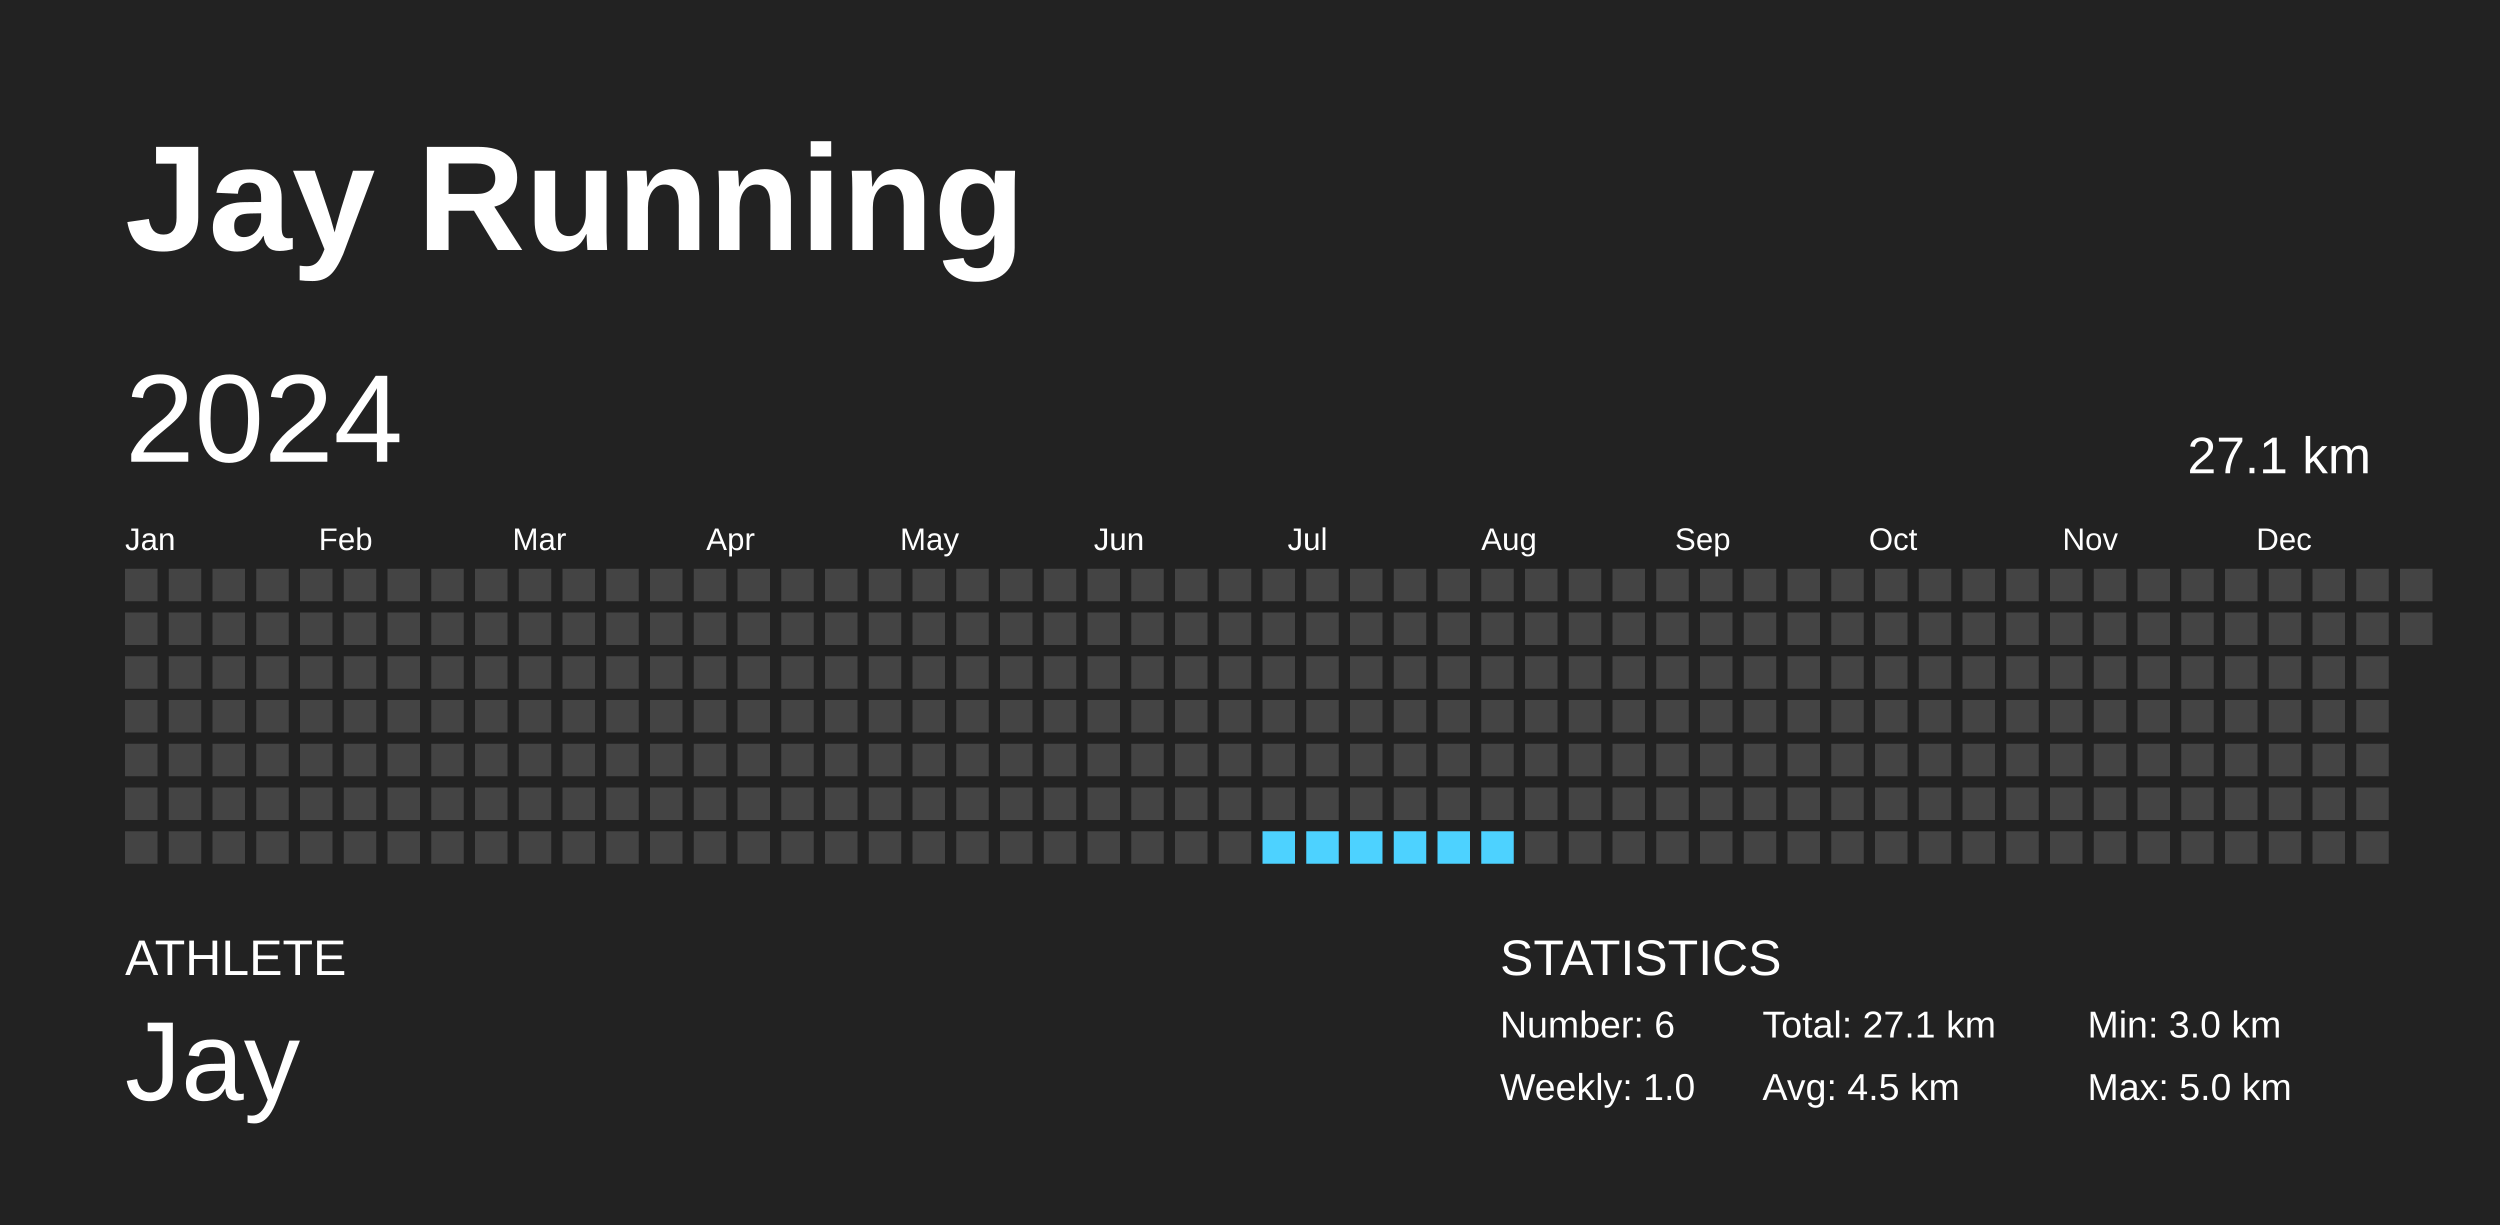
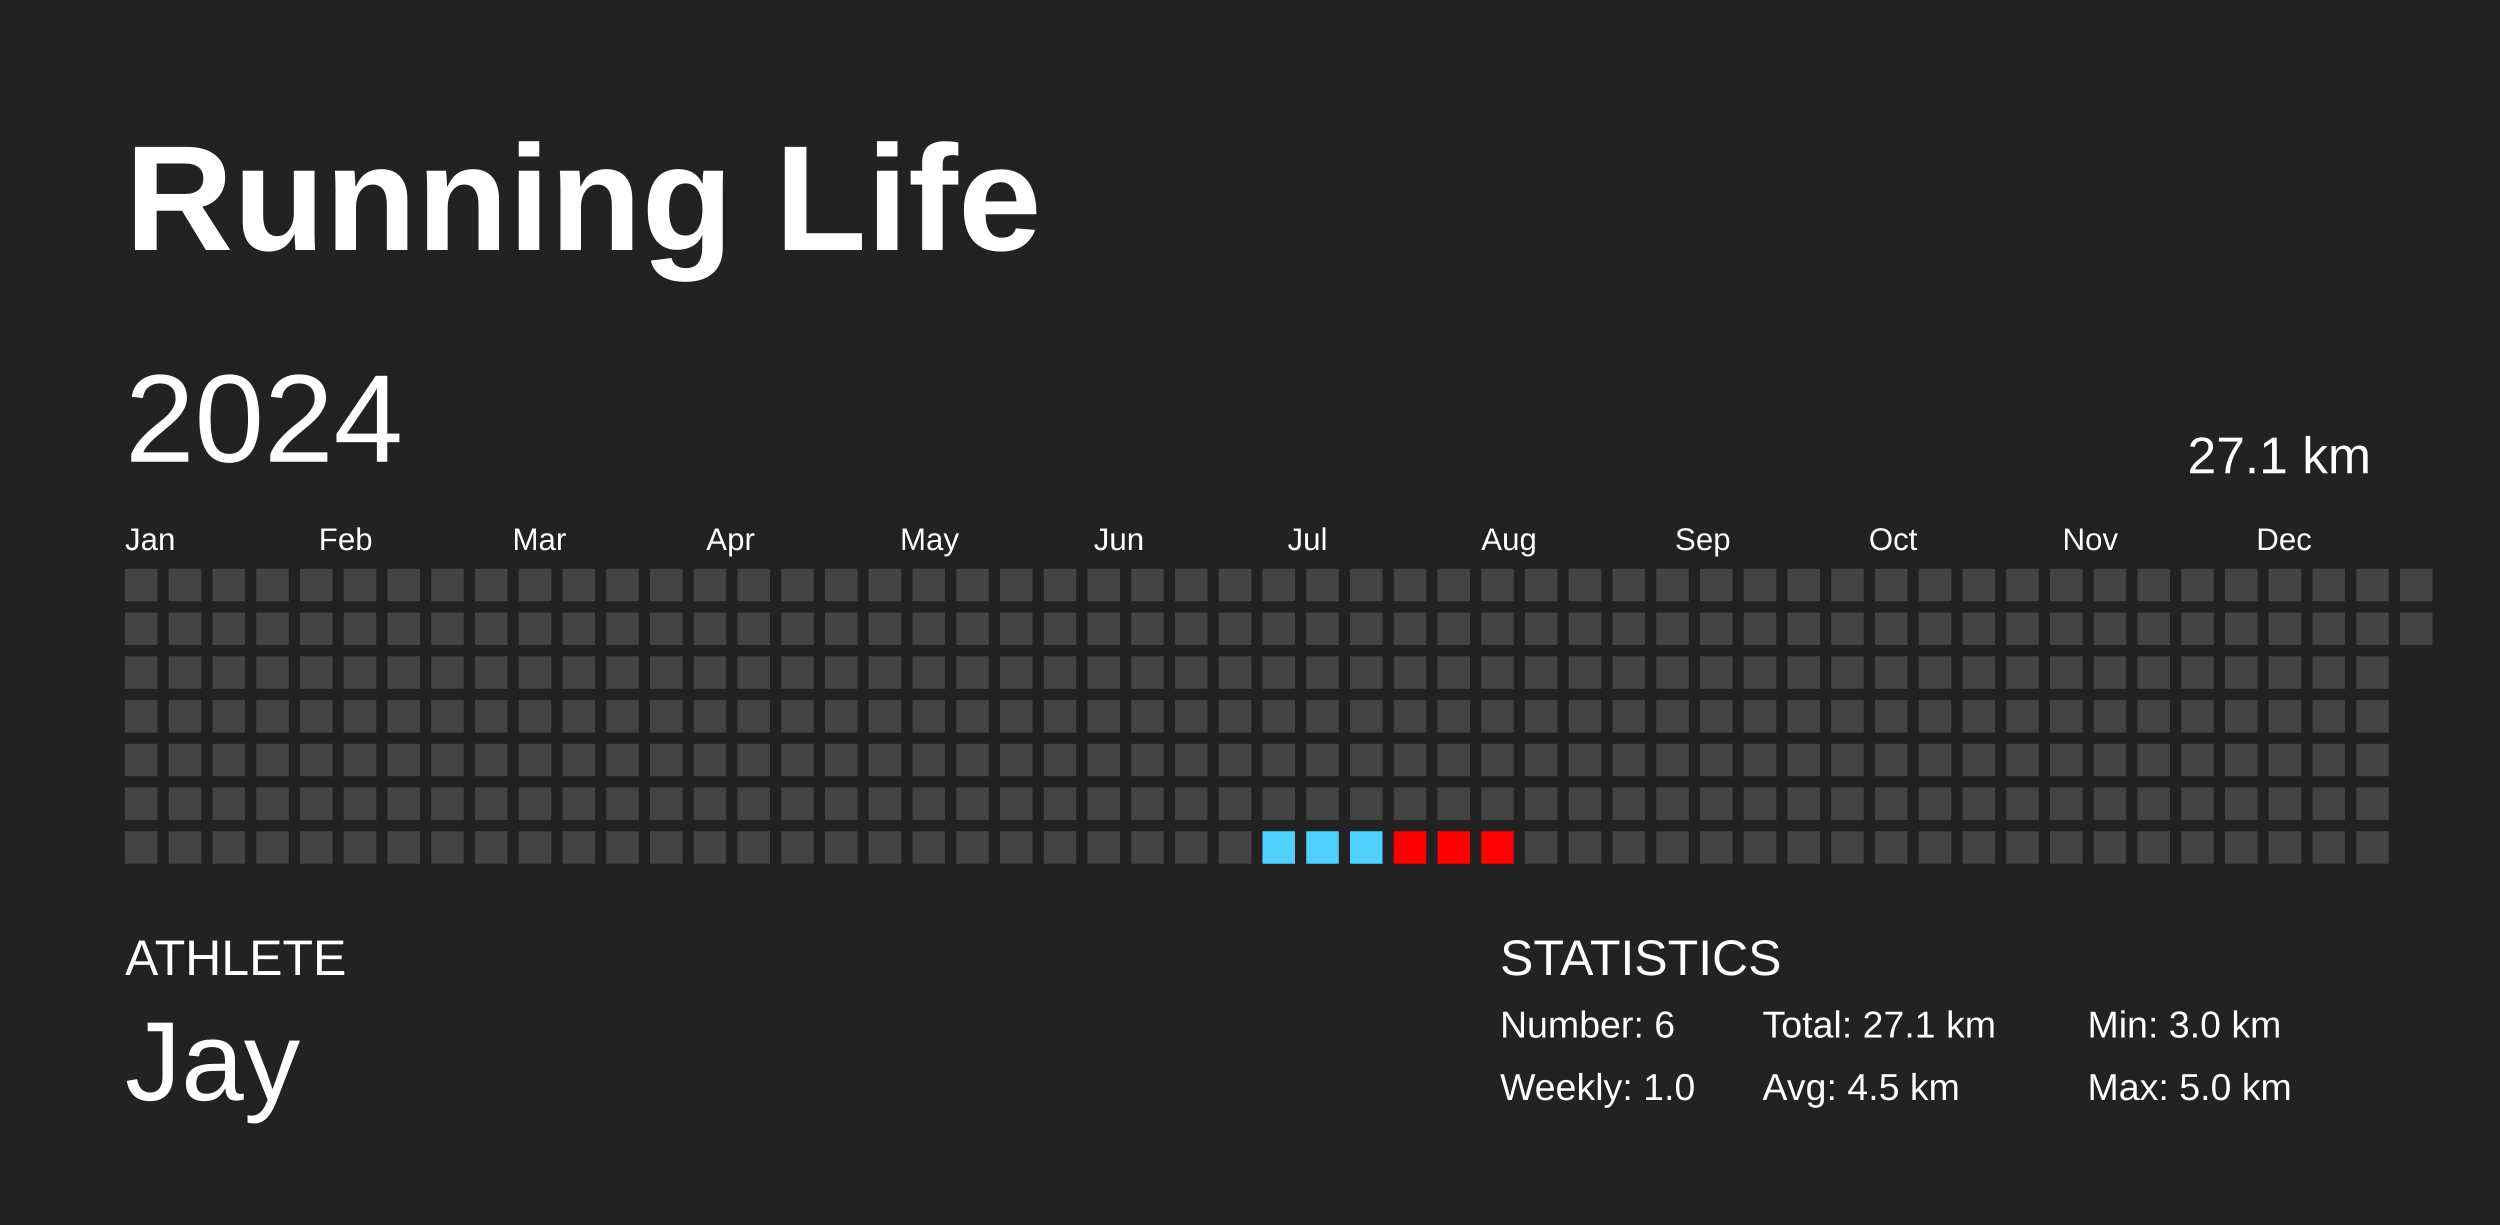
<svg xmlns="http://www.w3.org/2000/svg" baseProfile="full" height="98mm" version="1.1" viewBox="0,0,200,98" width="200mm">
  <defs />
  <rect fill="#222222" height="98" width="200" x="0" y="0" />
-   <text fill="#FFFFFF" style="font-size:12px; font-family:Arial; font-weight:bold;" x="10" y="20">Jay Running</text>
+   <text fill="#FFFFFF" style="font-size:12px; font-family:Arial; font-weight:bold;" x="10" y="20">Running Life</text>
  <text fill="#FFFFFF" style="font-size:4px; font-family:Arial" x="10" y="78">ATHLETE</text>
  <text fill="#FFFFFF" style="font-size:9px; font-family:Arial" x="10" y="88">Jay</text>
  <text fill="#FFFFFF" style="font-size:4px; font-family:Arial" x="120" y="78">STATISTICS</text>
  <text fill="#FFFFFF" style="font-size:3px; font-family:Arial" x="120" y="83">Number: 6</text>
  <text fill="#FFFFFF" style="font-size:3px; font-family:Arial" x="120" y="88">Weekly: 1.0</text>
  <text fill="#FFFFFF" style="font-size:3px; font-family:Arial" x="141" y="83">Total: 27.1 km</text>
  <text fill="#FFFFFF" style="font-size:3px; font-family:Arial" x="141" y="88">Avg: 4.5 km</text>
  <text fill="#FFFFFF" style="font-size:3px; font-family:Arial" x="167" y="83">Min: 3.0 km</text>
  <text fill="#FFFFFF" style="font-size:3px; font-family:Arial" x="167" y="88">Max: 5.0 km</text>
  <text dominant-baseline="hanging" fill="#FFFFFF" style="font-size:10.0px; font-family:Arial;" x="10" y="30">2024</text>
  <text dominant-baseline="hanging" fill="#FFFFFF" style="font-size:4.125px; font-family:Arial;" x="175" y="35">27.1 km</text>
  <text fill="#FFFFFF" style="font-size:2.5px; font-family:Arial" x="10.0" y="44">Jan</text>
  <text fill="#FFFFFF" style="font-size:2.5px; font-family:Arial" x="25.5" y="44">Feb</text>
  <text fill="#FFFFFF" style="font-size:2.5px; font-family:Arial" x="41.0" y="44">Mar</text>
  <text fill="#FFFFFF" style="font-size:2.5px; font-family:Arial" x="56.5" y="44">Apr</text>
  <text fill="#FFFFFF" style="font-size:2.5px; font-family:Arial" x="72.0" y="44">May</text>
  <text fill="#FFFFFF" style="font-size:2.5px; font-family:Arial" x="87.5" y="44">Jun</text>
  <text fill="#FFFFFF" style="font-size:2.5px; font-family:Arial" x="103.0" y="44">Jul</text>
  <text fill="#FFFFFF" style="font-size:2.5px; font-family:Arial" x="118.5" y="44">Aug</text>
  <text fill="#FFFFFF" style="font-size:2.5px; font-family:Arial" x="134.0" y="44">Sep</text>
  <text fill="#FFFFFF" style="font-size:2.5px; font-family:Arial" x="149.5" y="44">Oct</text>
  <text fill="#FFFFFF" style="font-size:2.5px; font-family:Arial" x="165.0" y="44">Nov</text>
  <text fill="#FFFFFF" style="font-size:2.5px; font-family:Arial" x="180.5" y="44">Dec</text>
  <rect fill="#444444" height="2.6" width="2.6" x="10.0" y="45.5" />
  <rect fill="#444444" height="2.6" width="2.6" x="10.0" y="49.0" />
  <rect fill="#444444" height="2.6" width="2.6" x="10.0" y="52.5" />
  <rect fill="#444444" height="2.6" width="2.6" x="10.0" y="56.0" />
  <rect fill="#444444" height="2.6" width="2.6" x="10.0" y="59.5" />
  <rect fill="#444444" height="2.6" width="2.6" x="10.0" y="63.0" />
  <rect fill="#444444" height="2.6" width="2.6" x="10.0" y="66.5" />
  <rect fill="#444444" height="2.6" width="2.6" x="13.5" y="45.5" />
  <rect fill="#444444" height="2.6" width="2.6" x="13.5" y="49.0" />
  <rect fill="#444444" height="2.6" width="2.6" x="13.5" y="52.5" />
  <rect fill="#444444" height="2.6" width="2.6" x="13.5" y="56.0" />
  <rect fill="#444444" height="2.6" width="2.6" x="13.5" y="59.5" />
  <rect fill="#444444" height="2.6" width="2.6" x="13.5" y="63.0" />
  <rect fill="#444444" height="2.6" width="2.6" x="13.5" y="66.5" />
  <rect fill="#444444" height="2.6" width="2.6" x="17.0" y="45.5" />
  <rect fill="#444444" height="2.6" width="2.6" x="17.0" y="49.0" />
  <rect fill="#444444" height="2.6" width="2.6" x="17.0" y="52.5" />
  <rect fill="#444444" height="2.6" width="2.6" x="17.0" y="56.0" />
  <rect fill="#444444" height="2.6" width="2.6" x="17.0" y="59.5" />
  <rect fill="#444444" height="2.6" width="2.6" x="17.0" y="63.0" />
  <rect fill="#444444" height="2.6" width="2.6" x="17.0" y="66.5" />
  <rect fill="#444444" height="2.6" width="2.6" x="20.5" y="45.5" />
  <rect fill="#444444" height="2.6" width="2.6" x="20.5" y="49.0" />
  <rect fill="#444444" height="2.6" width="2.6" x="20.5" y="52.5" />
  <rect fill="#444444" height="2.6" width="2.6" x="20.5" y="56.0" />
  <rect fill="#444444" height="2.6" width="2.6" x="20.5" y="59.5" />
  <rect fill="#444444" height="2.6" width="2.6" x="20.5" y="63.0" />
  <rect fill="#444444" height="2.6" width="2.6" x="20.5" y="66.5" />
  <rect fill="#444444" height="2.6" width="2.6" x="24.0" y="45.5" />
  <rect fill="#444444" height="2.6" width="2.6" x="24.0" y="49.0" />
  <rect fill="#444444" height="2.6" width="2.6" x="24.0" y="52.5" />
  <rect fill="#444444" height="2.6" width="2.6" x="24.0" y="56.0" />
  <rect fill="#444444" height="2.6" width="2.6" x="24.0" y="59.5" />
  <rect fill="#444444" height="2.6" width="2.6" x="24.0" y="63.0" />
  <rect fill="#444444" height="2.6" width="2.6" x="24.0" y="66.5" />
  <rect fill="#444444" height="2.6" width="2.6" x="27.5" y="45.5" />
  <rect fill="#444444" height="2.6" width="2.6" x="27.5" y="49.0" />
  <rect fill="#444444" height="2.6" width="2.6" x="27.5" y="52.5" />
  <rect fill="#444444" height="2.6" width="2.6" x="27.5" y="56.0" />
  <rect fill="#444444" height="2.6" width="2.6" x="27.5" y="59.5" />
  <rect fill="#444444" height="2.6" width="2.6" x="27.5" y="63.0" />
  <rect fill="#444444" height="2.6" width="2.6" x="27.5" y="66.5" />
  <rect fill="#444444" height="2.6" width="2.6" x="31.0" y="45.5" />
  <rect fill="#444444" height="2.6" width="2.6" x="31.0" y="49.0" />
  <rect fill="#444444" height="2.6" width="2.6" x="31.0" y="52.5" />
  <rect fill="#444444" height="2.6" width="2.6" x="31.0" y="56.0" />
  <rect fill="#444444" height="2.6" width="2.6" x="31.0" y="59.5" />
  <rect fill="#444444" height="2.6" width="2.6" x="31.0" y="63.0" />
  <rect fill="#444444" height="2.6" width="2.6" x="31.0" y="66.5" />
  <rect fill="#444444" height="2.6" width="2.6" x="34.5" y="45.5" />
  <rect fill="#444444" height="2.6" width="2.6" x="34.5" y="49.0" />
  <rect fill="#444444" height="2.6" width="2.6" x="34.5" y="52.5" />
  <rect fill="#444444" height="2.6" width="2.6" x="34.5" y="56.0" />
  <rect fill="#444444" height="2.6" width="2.6" x="34.5" y="59.5" />
  <rect fill="#444444" height="2.6" width="2.6" x="34.5" y="63.0" />
  <rect fill="#444444" height="2.6" width="2.6" x="34.5" y="66.5" />
  <rect fill="#444444" height="2.6" width="2.6" x="38.0" y="45.5" />
  <rect fill="#444444" height="2.6" width="2.6" x="38.0" y="49.0" />
  <rect fill="#444444" height="2.6" width="2.6" x="38.0" y="52.5" />
  <rect fill="#444444" height="2.6" width="2.6" x="38.0" y="56.0" />
  <rect fill="#444444" height="2.6" width="2.6" x="38.0" y="59.5" />
  <rect fill="#444444" height="2.6" width="2.6" x="38.0" y="63.0" />
  <rect fill="#444444" height="2.6" width="2.6" x="38.0" y="66.5" />
  <rect fill="#444444" height="2.6" width="2.6" x="41.5" y="45.5" />
  <rect fill="#444444" height="2.6" width="2.6" x="41.5" y="49.0" />
  <rect fill="#444444" height="2.6" width="2.6" x="41.5" y="52.5" />
  <rect fill="#444444" height="2.6" width="2.6" x="41.5" y="56.0" />
  <rect fill="#444444" height="2.6" width="2.6" x="41.5" y="59.5" />
  <rect fill="#444444" height="2.6" width="2.6" x="41.5" y="63.0" />
  <rect fill="#444444" height="2.6" width="2.6" x="41.5" y="66.5" />
  <rect fill="#444444" height="2.6" width="2.6" x="45.0" y="45.5" />
  <rect fill="#444444" height="2.6" width="2.6" x="45.0" y="49.0" />
  <rect fill="#444444" height="2.6" width="2.6" x="45.0" y="52.5" />
  <rect fill="#444444" height="2.6" width="2.6" x="45.0" y="56.0" />
  <rect fill="#444444" height="2.6" width="2.6" x="45.0" y="59.5" />
  <rect fill="#444444" height="2.6" width="2.6" x="45.0" y="63.0" />
  <rect fill="#444444" height="2.6" width="2.6" x="45.0" y="66.5" />
  <rect fill="#444444" height="2.6" width="2.6" x="48.5" y="45.5" />
  <rect fill="#444444" height="2.6" width="2.6" x="48.5" y="49.0" />
  <rect fill="#444444" height="2.6" width="2.6" x="48.5" y="52.5" />
  <rect fill="#444444" height="2.6" width="2.6" x="48.5" y="56.0" />
  <rect fill="#444444" height="2.6" width="2.6" x="48.5" y="59.5" />
  <rect fill="#444444" height="2.6" width="2.6" x="48.5" y="63.0" />
  <rect fill="#444444" height="2.6" width="2.6" x="48.5" y="66.5" />
  <rect fill="#444444" height="2.6" width="2.6" x="52.0" y="45.5" />
  <rect fill="#444444" height="2.6" width="2.6" x="52.0" y="49.0" />
  <rect fill="#444444" height="2.6" width="2.6" x="52.0" y="52.5" />
  <rect fill="#444444" height="2.6" width="2.6" x="52.0" y="56.0" />
  <rect fill="#444444" height="2.6" width="2.6" x="52.0" y="59.5" />
  <rect fill="#444444" height="2.6" width="2.6" x="52.0" y="63.0" />
  <rect fill="#444444" height="2.6" width="2.6" x="52.0" y="66.5" />
  <rect fill="#444444" height="2.6" width="2.6" x="55.5" y="45.5" />
  <rect fill="#444444" height="2.6" width="2.6" x="55.5" y="49.0" />
  <rect fill="#444444" height="2.6" width="2.6" x="55.5" y="52.5" />
  <rect fill="#444444" height="2.6" width="2.6" x="55.5" y="56.0" />
  <rect fill="#444444" height="2.6" width="2.6" x="55.5" y="59.5" />
  <rect fill="#444444" height="2.6" width="2.6" x="55.5" y="63.0" />
  <rect fill="#444444" height="2.6" width="2.6" x="55.5" y="66.5" />
  <rect fill="#444444" height="2.6" width="2.6" x="59.0" y="45.5" />
  <rect fill="#444444" height="2.6" width="2.6" x="59.0" y="49.0" />
  <rect fill="#444444" height="2.6" width="2.6" x="59.0" y="52.5" />
  <rect fill="#444444" height="2.6" width="2.6" x="59.0" y="56.0" />
  <rect fill="#444444" height="2.6" width="2.6" x="59.0" y="59.5" />
  <rect fill="#444444" height="2.6" width="2.6" x="59.0" y="63.0" />
  <rect fill="#444444" height="2.6" width="2.6" x="59.0" y="66.5" />
  <rect fill="#444444" height="2.6" width="2.6" x="62.5" y="45.5" />
  <rect fill="#444444" height="2.6" width="2.6" x="62.5" y="49.0" />
  <rect fill="#444444" height="2.6" width="2.6" x="62.5" y="52.5" />
  <rect fill="#444444" height="2.6" width="2.6" x="62.5" y="56.0" />
  <rect fill="#444444" height="2.6" width="2.6" x="62.5" y="59.5" />
  <rect fill="#444444" height="2.6" width="2.6" x="62.5" y="63.0" />
  <rect fill="#444444" height="2.6" width="2.6" x="62.5" y="66.5" />
  <rect fill="#444444" height="2.6" width="2.6" x="66.0" y="45.5" />
  <rect fill="#444444" height="2.6" width="2.6" x="66.0" y="49.0" />
  <rect fill="#444444" height="2.6" width="2.6" x="66.0" y="52.5" />
  <rect fill="#444444" height="2.6" width="2.6" x="66.0" y="56.0" />
  <rect fill="#444444" height="2.6" width="2.6" x="66.0" y="59.5" />
  <rect fill="#444444" height="2.6" width="2.6" x="66.0" y="63.0" />
  <rect fill="#444444" height="2.6" width="2.6" x="66.0" y="66.5" />
  <rect fill="#444444" height="2.6" width="2.6" x="69.5" y="45.5" />
  <rect fill="#444444" height="2.6" width="2.6" x="69.5" y="49.0" />
  <rect fill="#444444" height="2.6" width="2.6" x="69.5" y="52.5" />
  <rect fill="#444444" height="2.6" width="2.6" x="69.5" y="56.0" />
  <rect fill="#444444" height="2.6" width="2.6" x="69.5" y="59.5" />
  <rect fill="#444444" height="2.6" width="2.6" x="69.5" y="63.0" />
  <rect fill="#444444" height="2.6" width="2.6" x="69.5" y="66.5" />
  <rect fill="#444444" height="2.6" width="2.6" x="73.0" y="45.5" />
  <rect fill="#444444" height="2.6" width="2.6" x="73.0" y="49.0" />
  <rect fill="#444444" height="2.6" width="2.6" x="73.0" y="52.5" />
  <rect fill="#444444" height="2.6" width="2.6" x="73.0" y="56.0" />
  <rect fill="#444444" height="2.6" width="2.6" x="73.0" y="59.5" />
  <rect fill="#444444" height="2.6" width="2.6" x="73.0" y="63.0" />
  <rect fill="#444444" height="2.6" width="2.6" x="73.0" y="66.5" />
  <rect fill="#444444" height="2.6" width="2.6" x="76.5" y="45.5" />
  <rect fill="#444444" height="2.6" width="2.6" x="76.5" y="49.0" />
  <rect fill="#444444" height="2.6" width="2.6" x="76.5" y="52.5" />
  <rect fill="#444444" height="2.6" width="2.6" x="76.5" y="56.0" />
  <rect fill="#444444" height="2.6" width="2.6" x="76.5" y="59.5" />
  <rect fill="#444444" height="2.6" width="2.6" x="76.5" y="63.0" />
  <rect fill="#444444" height="2.6" width="2.6" x="76.5" y="66.5" />
  <rect fill="#444444" height="2.6" width="2.6" x="80.0" y="45.5" />
  <rect fill="#444444" height="2.6" width="2.6" x="80.0" y="49.0" />
  <rect fill="#444444" height="2.6" width="2.6" x="80.0" y="52.5" />
  <rect fill="#444444" height="2.6" width="2.6" x="80.0" y="56.0" />
  <rect fill="#444444" height="2.6" width="2.6" x="80.0" y="59.5" />
  <rect fill="#444444" height="2.6" width="2.6" x="80.0" y="63.0" />
  <rect fill="#444444" height="2.6" width="2.6" x="80.0" y="66.5" />
  <rect fill="#444444" height="2.6" width="2.6" x="83.5" y="45.5" />
  <rect fill="#444444" height="2.6" width="2.6" x="83.5" y="49.0" />
  <rect fill="#444444" height="2.6" width="2.6" x="83.5" y="52.5" />
  <rect fill="#444444" height="2.6" width="2.6" x="83.5" y="56.0" />
  <rect fill="#444444" height="2.6" width="2.6" x="83.5" y="59.5" />
  <rect fill="#444444" height="2.6" width="2.6" x="83.5" y="63.0" />
  <rect fill="#444444" height="2.6" width="2.6" x="83.5" y="66.5" />
  <rect fill="#444444" height="2.6" width="2.6" x="87.0" y="45.5" />
  <rect fill="#444444" height="2.6" width="2.6" x="87.0" y="49.0" />
  <rect fill="#444444" height="2.6" width="2.6" x="87.0" y="52.5" />
  <rect fill="#444444" height="2.6" width="2.6" x="87.0" y="56.0" />
  <rect fill="#444444" height="2.6" width="2.6" x="87.0" y="59.5" />
  <rect fill="#444444" height="2.6" width="2.6" x="87.0" y="63.0" />
  <rect fill="#444444" height="2.6" width="2.6" x="87.0" y="66.5" />
  <rect fill="#444444" height="2.6" width="2.6" x="90.5" y="45.5" />
  <rect fill="#444444" height="2.6" width="2.6" x="90.5" y="49.0" />
  <rect fill="#444444" height="2.6" width="2.6" x="90.5" y="52.5" />
  <rect fill="#444444" height="2.6" width="2.6" x="90.5" y="56.0" />
  <rect fill="#444444" height="2.6" width="2.6" x="90.5" y="59.5" />
  <rect fill="#444444" height="2.6" width="2.6" x="90.5" y="63.0" />
  <rect fill="#444444" height="2.6" width="2.6" x="90.5" y="66.5" />
  <rect fill="#444444" height="2.6" width="2.6" x="94.0" y="45.5" />
  <rect fill="#444444" height="2.6" width="2.6" x="94.0" y="49.0" />
  <rect fill="#444444" height="2.6" width="2.6" x="94.0" y="52.5" />
  <rect fill="#444444" height="2.6" width="2.6" x="94.0" y="56.0" />
  <rect fill="#444444" height="2.6" width="2.6" x="94.0" y="59.5" />
  <rect fill="#444444" height="2.6" width="2.6" x="94.0" y="63.0" />
  <rect fill="#444444" height="2.6" width="2.6" x="94.0" y="66.5" />
  <rect fill="#444444" height="2.6" width="2.6" x="97.5" y="45.5" />
  <rect fill="#444444" height="2.6" width="2.6" x="97.5" y="49.0" />
  <rect fill="#444444" height="2.6" width="2.6" x="97.5" y="52.5" />
  <rect fill="#444444" height="2.6" width="2.6" x="97.5" y="56.0" />
  <rect fill="#444444" height="2.6" width="2.6" x="97.5" y="59.5" />
  <rect fill="#444444" height="2.6" width="2.6" x="97.5" y="63.0" />
  <rect fill="#444444" height="2.6" width="2.6" x="97.5" y="66.5" />
  <rect fill="#444444" height="2.6" width="2.6" x="101.0" y="45.5" />
  <rect fill="#444444" height="2.6" width="2.6" x="101.0" y="49.0" />
  <rect fill="#444444" height="2.6" width="2.6" x="101.0" y="52.5" />
  <rect fill="#444444" height="2.6" width="2.6" x="101.0" y="56.0" />
  <rect fill="#444444" height="2.6" width="2.6" x="101.0" y="59.5" />
  <rect fill="#444444" height="2.6" width="2.6" x="101.0" y="63.0" />
  <rect fill="#4dd2ff" height="2.6" width="2.6" x="101.0" y="66.5" />
  <rect fill="#444444" height="2.6" width="2.6" x="104.5" y="45.5" />
  <rect fill="#444444" height="2.6" width="2.6" x="104.5" y="49.0" />
  <rect fill="#444444" height="2.6" width="2.6" x="104.5" y="52.5" />
  <rect fill="#444444" height="2.6" width="2.6" x="104.5" y="56.0" />
  <rect fill="#444444" height="2.6" width="2.6" x="104.5" y="59.5" />
  <rect fill="#444444" height="2.6" width="2.6" x="104.5" y="63.0" />
  <rect fill="#4dd2ff" height="2.6" width="2.6" x="104.5" y="66.5" />
  <rect fill="#444444" height="2.6" width="2.6" x="108.0" y="45.5" />
  <rect fill="#444444" height="2.6" width="2.6" x="108.0" y="49.0" />
  <rect fill="#444444" height="2.6" width="2.6" x="108.0" y="52.5" />
  <rect fill="#444444" height="2.6" width="2.6" x="108.0" y="56.0" />
  <rect fill="#444444" height="2.6" width="2.6" x="108.0" y="59.5" />
  <rect fill="#444444" height="2.6" width="2.6" x="108.0" y="63.0" />
  <rect fill="#4dd2ff" height="2.6" width="2.6" x="108.0" y="66.5" />
  <rect fill="#444444" height="2.6" width="2.6" x="111.5" y="45.5" />
  <rect fill="#444444" height="2.6" width="2.6" x="111.5" y="49.0" />
  <rect fill="#444444" height="2.6" width="2.6" x="111.5" y="52.5" />
  <rect fill="#444444" height="2.6" width="2.6" x="111.5" y="56.0" />
  <rect fill="#444444" height="2.6" width="2.6" x="111.5" y="59.5" />
  <rect fill="#444444" height="2.6" width="2.6" x="111.5" y="63.0" />
-   <rect fill="#4dd2ff" height="2.6" width="2.6" x="111.5" y="66.5" />
+   <rect fill="#ff0000" height="2.6" width="2.6" x="111.5" y="66.5" />
  <rect fill="#444444" height="2.6" width="2.6" x="115.0" y="45.5" />
  <rect fill="#444444" height="2.6" width="2.6" x="115.0" y="49.0" />
  <rect fill="#444444" height="2.6" width="2.6" x="115.0" y="52.5" />
  <rect fill="#444444" height="2.6" width="2.6" x="115.0" y="56.0" />
  <rect fill="#444444" height="2.6" width="2.6" x="115.0" y="59.5" />
  <rect fill="#444444" height="2.6" width="2.6" x="115.0" y="63.0" />
-   <rect fill="#4dd2ff" height="2.6" width="2.6" x="115.0" y="66.5" />
+   <rect fill="#ff0000" height="2.6" width="2.6" x="115.0" y="66.5" />
  <rect fill="#444444" height="2.6" width="2.6" x="118.5" y="45.5" />
  <rect fill="#444444" height="2.6" width="2.6" x="118.5" y="49.0" />
  <rect fill="#444444" height="2.6" width="2.6" x="118.5" y="52.5" />
  <rect fill="#444444" height="2.6" width="2.6" x="118.5" y="56.0" />
  <rect fill="#444444" height="2.6" width="2.6" x="118.5" y="59.5" />
  <rect fill="#444444" height="2.6" width="2.6" x="118.5" y="63.0" />
-   <rect fill="#4dd2ff" height="2.6" width="2.6" x="118.5" y="66.5" />
+   <rect fill="#ff0100" height="2.6" width="2.6" x="118.5" y="66.5" />
  <rect fill="#444444" height="2.6" width="2.6" x="122.0" y="45.5" />
  <rect fill="#444444" height="2.6" width="2.6" x="122.0" y="49.0" />
  <rect fill="#444444" height="2.6" width="2.6" x="122.0" y="52.5" />
  <rect fill="#444444" height="2.6" width="2.6" x="122.0" y="56.0" />
  <rect fill="#444444" height="2.6" width="2.6" x="122.0" y="59.5" />
  <rect fill="#444444" height="2.6" width="2.6" x="122.0" y="63.0" />
  <rect fill="#444444" height="2.6" width="2.6" x="122.0" y="66.5" />
  <rect fill="#444444" height="2.6" width="2.6" x="125.5" y="45.5" />
  <rect fill="#444444" height="2.6" width="2.6" x="125.5" y="49.0" />
  <rect fill="#444444" height="2.6" width="2.6" x="125.5" y="52.5" />
  <rect fill="#444444" height="2.6" width="2.6" x="125.5" y="56.0" />
  <rect fill="#444444" height="2.6" width="2.6" x="125.5" y="59.5" />
  <rect fill="#444444" height="2.6" width="2.6" x="125.5" y="63.0" />
  <rect fill="#444444" height="2.6" width="2.6" x="125.5" y="66.5" />
  <rect fill="#444444" height="2.6" width="2.6" x="129.0" y="45.5" />
  <rect fill="#444444" height="2.6" width="2.6" x="129.0" y="49.0" />
  <rect fill="#444444" height="2.6" width="2.6" x="129.0" y="52.5" />
  <rect fill="#444444" height="2.6" width="2.6" x="129.0" y="56.0" />
  <rect fill="#444444" height="2.6" width="2.6" x="129.0" y="59.5" />
  <rect fill="#444444" height="2.6" width="2.6" x="129.0" y="63.0" />
  <rect fill="#444444" height="2.6" width="2.6" x="129.0" y="66.5" />
  <rect fill="#444444" height="2.6" width="2.6" x="132.5" y="45.5" />
  <rect fill="#444444" height="2.6" width="2.6" x="132.5" y="49.0" />
  <rect fill="#444444" height="2.6" width="2.6" x="132.5" y="52.5" />
  <rect fill="#444444" height="2.6" width="2.6" x="132.5" y="56.0" />
  <rect fill="#444444" height="2.6" width="2.6" x="132.5" y="59.5" />
  <rect fill="#444444" height="2.6" width="2.6" x="132.5" y="63.0" />
  <rect fill="#444444" height="2.6" width="2.6" x="132.5" y="66.5" />
  <rect fill="#444444" height="2.6" width="2.6" x="136.0" y="45.5" />
  <rect fill="#444444" height="2.6" width="2.6" x="136.0" y="49.0" />
  <rect fill="#444444" height="2.6" width="2.6" x="136.0" y="52.5" />
  <rect fill="#444444" height="2.6" width="2.6" x="136.0" y="56.0" />
  <rect fill="#444444" height="2.6" width="2.6" x="136.0" y="59.5" />
  <rect fill="#444444" height="2.6" width="2.6" x="136.0" y="63.0" />
  <rect fill="#444444" height="2.6" width="2.6" x="136.0" y="66.5" />
  <rect fill="#444444" height="2.6" width="2.6" x="139.5" y="45.5" />
  <rect fill="#444444" height="2.6" width="2.6" x="139.5" y="49.0" />
  <rect fill="#444444" height="2.6" width="2.6" x="139.5" y="52.5" />
  <rect fill="#444444" height="2.6" width="2.6" x="139.5" y="56.0" />
  <rect fill="#444444" height="2.6" width="2.6" x="139.5" y="59.5" />
  <rect fill="#444444" height="2.6" width="2.6" x="139.5" y="63.0" />
  <rect fill="#444444" height="2.6" width="2.6" x="139.5" y="66.5" />
  <rect fill="#444444" height="2.6" width="2.6" x="143.0" y="45.5" />
  <rect fill="#444444" height="2.6" width="2.6" x="143.0" y="49.0" />
  <rect fill="#444444" height="2.6" width="2.6" x="143.0" y="52.5" />
  <rect fill="#444444" height="2.6" width="2.6" x="143.0" y="56.0" />
  <rect fill="#444444" height="2.6" width="2.6" x="143.0" y="59.5" />
  <rect fill="#444444" height="2.6" width="2.6" x="143.0" y="63.0" />
  <rect fill="#444444" height="2.6" width="2.6" x="143.0" y="66.5" />
  <rect fill="#444444" height="2.6" width="2.6" x="146.5" y="45.5" />
  <rect fill="#444444" height="2.6" width="2.6" x="146.5" y="49.0" />
  <rect fill="#444444" height="2.6" width="2.6" x="146.5" y="52.5" />
  <rect fill="#444444" height="2.6" width="2.6" x="146.5" y="56.0" />
  <rect fill="#444444" height="2.6" width="2.6" x="146.5" y="59.5" />
  <rect fill="#444444" height="2.6" width="2.6" x="146.5" y="63.0" />
  <rect fill="#444444" height="2.6" width="2.6" x="146.5" y="66.5" />
  <rect fill="#444444" height="2.6" width="2.6" x="150.0" y="45.5" />
  <rect fill="#444444" height="2.6" width="2.6" x="150.0" y="49.0" />
  <rect fill="#444444" height="2.6" width="2.6" x="150.0" y="52.5" />
  <rect fill="#444444" height="2.6" width="2.6" x="150.0" y="56.0" />
  <rect fill="#444444" height="2.6" width="2.6" x="150.0" y="59.5" />
  <rect fill="#444444" height="2.6" width="2.6" x="150.0" y="63.0" />
  <rect fill="#444444" height="2.6" width="2.6" x="150.0" y="66.5" />
  <rect fill="#444444" height="2.6" width="2.6" x="153.5" y="45.5" />
  <rect fill="#444444" height="2.6" width="2.6" x="153.5" y="49.0" />
  <rect fill="#444444" height="2.6" width="2.6" x="153.5" y="52.5" />
  <rect fill="#444444" height="2.6" width="2.6" x="153.5" y="56.0" />
  <rect fill="#444444" height="2.6" width="2.6" x="153.5" y="59.5" />
  <rect fill="#444444" height="2.6" width="2.6" x="153.5" y="63.0" />
  <rect fill="#444444" height="2.6" width="2.6" x="153.5" y="66.5" />
  <rect fill="#444444" height="2.6" width="2.6" x="157.0" y="45.5" />
  <rect fill="#444444" height="2.6" width="2.6" x="157.0" y="49.0" />
  <rect fill="#444444" height="2.6" width="2.6" x="157.0" y="52.5" />
  <rect fill="#444444" height="2.6" width="2.6" x="157.0" y="56.0" />
  <rect fill="#444444" height="2.6" width="2.6" x="157.0" y="59.5" />
  <rect fill="#444444" height="2.6" width="2.6" x="157.0" y="63.0" />
  <rect fill="#444444" height="2.6" width="2.6" x="157.0" y="66.5" />
  <rect fill="#444444" height="2.6" width="2.6" x="160.5" y="45.5" />
  <rect fill="#444444" height="2.6" width="2.6" x="160.5" y="49.0" />
  <rect fill="#444444" height="2.6" width="2.6" x="160.5" y="52.5" />
  <rect fill="#444444" height="2.6" width="2.6" x="160.5" y="56.0" />
  <rect fill="#444444" height="2.6" width="2.6" x="160.5" y="59.5" />
  <rect fill="#444444" height="2.6" width="2.6" x="160.5" y="63.0" />
  <rect fill="#444444" height="2.6" width="2.6" x="160.5" y="66.5" />
  <rect fill="#444444" height="2.6" width="2.6" x="164.0" y="45.5" />
  <rect fill="#444444" height="2.6" width="2.6" x="164.0" y="49.0" />
  <rect fill="#444444" height="2.6" width="2.6" x="164.0" y="52.5" />
  <rect fill="#444444" height="2.6" width="2.6" x="164.0" y="56.0" />
  <rect fill="#444444" height="2.6" width="2.6" x="164.0" y="59.5" />
  <rect fill="#444444" height="2.6" width="2.6" x="164.0" y="63.0" />
  <rect fill="#444444" height="2.6" width="2.6" x="164.0" y="66.5" />
  <rect fill="#444444" height="2.6" width="2.6" x="167.5" y="45.5" />
  <rect fill="#444444" height="2.6" width="2.6" x="167.5" y="49.0" />
  <rect fill="#444444" height="2.6" width="2.6" x="167.5" y="52.5" />
  <rect fill="#444444" height="2.6" width="2.6" x="167.5" y="56.0" />
  <rect fill="#444444" height="2.6" width="2.6" x="167.5" y="59.5" />
  <rect fill="#444444" height="2.6" width="2.6" x="167.5" y="63.0" />
  <rect fill="#444444" height="2.6" width="2.6" x="167.5" y="66.5" />
  <rect fill="#444444" height="2.6" width="2.6" x="171.0" y="45.5" />
  <rect fill="#444444" height="2.6" width="2.6" x="171.0" y="49.0" />
  <rect fill="#444444" height="2.6" width="2.6" x="171.0" y="52.5" />
  <rect fill="#444444" height="2.6" width="2.6" x="171.0" y="56.0" />
  <rect fill="#444444" height="2.6" width="2.6" x="171.0" y="59.5" />
  <rect fill="#444444" height="2.6" width="2.6" x="171.0" y="63.0" />
  <rect fill="#444444" height="2.6" width="2.6" x="171.0" y="66.5" />
  <rect fill="#444444" height="2.6" width="2.6" x="174.5" y="45.5" />
  <rect fill="#444444" height="2.6" width="2.6" x="174.5" y="49.0" />
  <rect fill="#444444" height="2.6" width="2.6" x="174.5" y="52.5" />
  <rect fill="#444444" height="2.6" width="2.6" x="174.5" y="56.0" />
  <rect fill="#444444" height="2.6" width="2.6" x="174.5" y="59.5" />
  <rect fill="#444444" height="2.6" width="2.6" x="174.5" y="63.0" />
  <rect fill="#444444" height="2.6" width="2.6" x="174.5" y="66.5" />
  <rect fill="#444444" height="2.6" width="2.6" x="178.0" y="45.5" />
  <rect fill="#444444" height="2.6" width="2.6" x="178.0" y="49.0" />
  <rect fill="#444444" height="2.6" width="2.6" x="178.0" y="52.5" />
  <rect fill="#444444" height="2.6" width="2.6" x="178.0" y="56.0" />
  <rect fill="#444444" height="2.6" width="2.6" x="178.0" y="59.5" />
  <rect fill="#444444" height="2.6" width="2.6" x="178.0" y="63.0" />
  <rect fill="#444444" height="2.6" width="2.6" x="178.0" y="66.5" />
  <rect fill="#444444" height="2.6" width="2.6" x="181.5" y="45.5" />
  <rect fill="#444444" height="2.6" width="2.6" x="181.5" y="49.0" />
  <rect fill="#444444" height="2.6" width="2.6" x="181.5" y="52.5" />
  <rect fill="#444444" height="2.6" width="2.6" x="181.5" y="56.0" />
  <rect fill="#444444" height="2.6" width="2.6" x="181.5" y="59.5" />
  <rect fill="#444444" height="2.6" width="2.6" x="181.5" y="63.0" />
  <rect fill="#444444" height="2.6" width="2.6" x="181.5" y="66.5" />
  <rect fill="#444444" height="2.6" width="2.6" x="185.0" y="45.5" />
  <rect fill="#444444" height="2.6" width="2.6" x="185.0" y="49.0" />
  <rect fill="#444444" height="2.6" width="2.6" x="185.0" y="52.5" />
  <rect fill="#444444" height="2.6" width="2.6" x="185.0" y="56.0" />
  <rect fill="#444444" height="2.6" width="2.6" x="185.0" y="59.5" />
  <rect fill="#444444" height="2.6" width="2.6" x="185.0" y="63.0" />
  <rect fill="#444444" height="2.6" width="2.6" x="185.0" y="66.5" />
  <rect fill="#444444" height="2.6" width="2.6" x="188.5" y="45.5" />
  <rect fill="#444444" height="2.6" width="2.6" x="188.5" y="49.0" />
  <rect fill="#444444" height="2.6" width="2.6" x="188.5" y="52.5" />
  <rect fill="#444444" height="2.6" width="2.6" x="188.5" y="56.0" />
  <rect fill="#444444" height="2.6" width="2.6" x="188.5" y="59.5" />
  <rect fill="#444444" height="2.6" width="2.6" x="188.5" y="63.0" />
  <rect fill="#444444" height="2.6" width="2.6" x="188.5" y="66.5" />
  <rect fill="#444444" height="2.6" width="2.6" x="192.0" y="45.5" />
  <rect fill="#444444" height="2.6" width="2.6" x="192.0" y="49.0" />
</svg>
